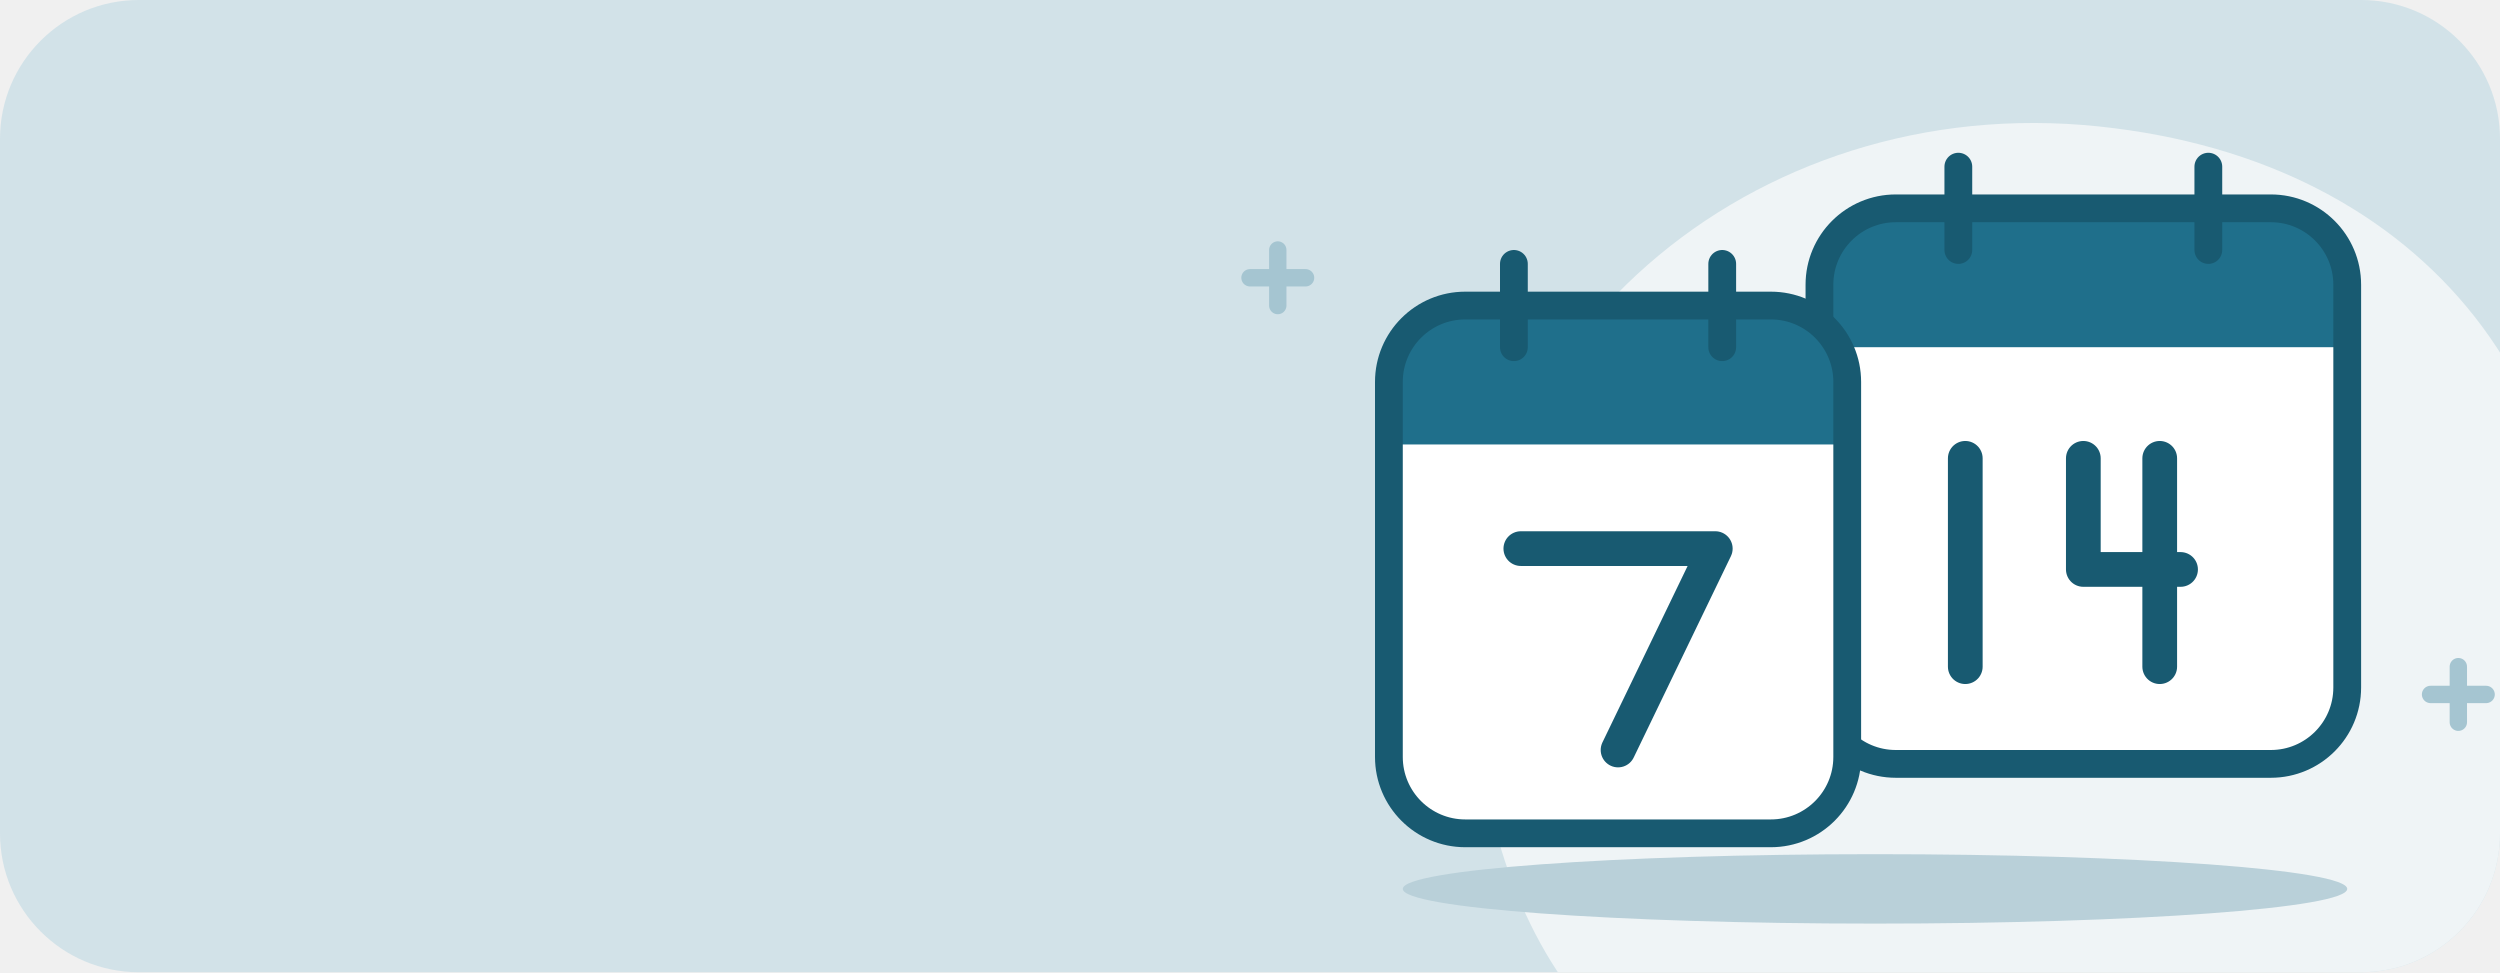
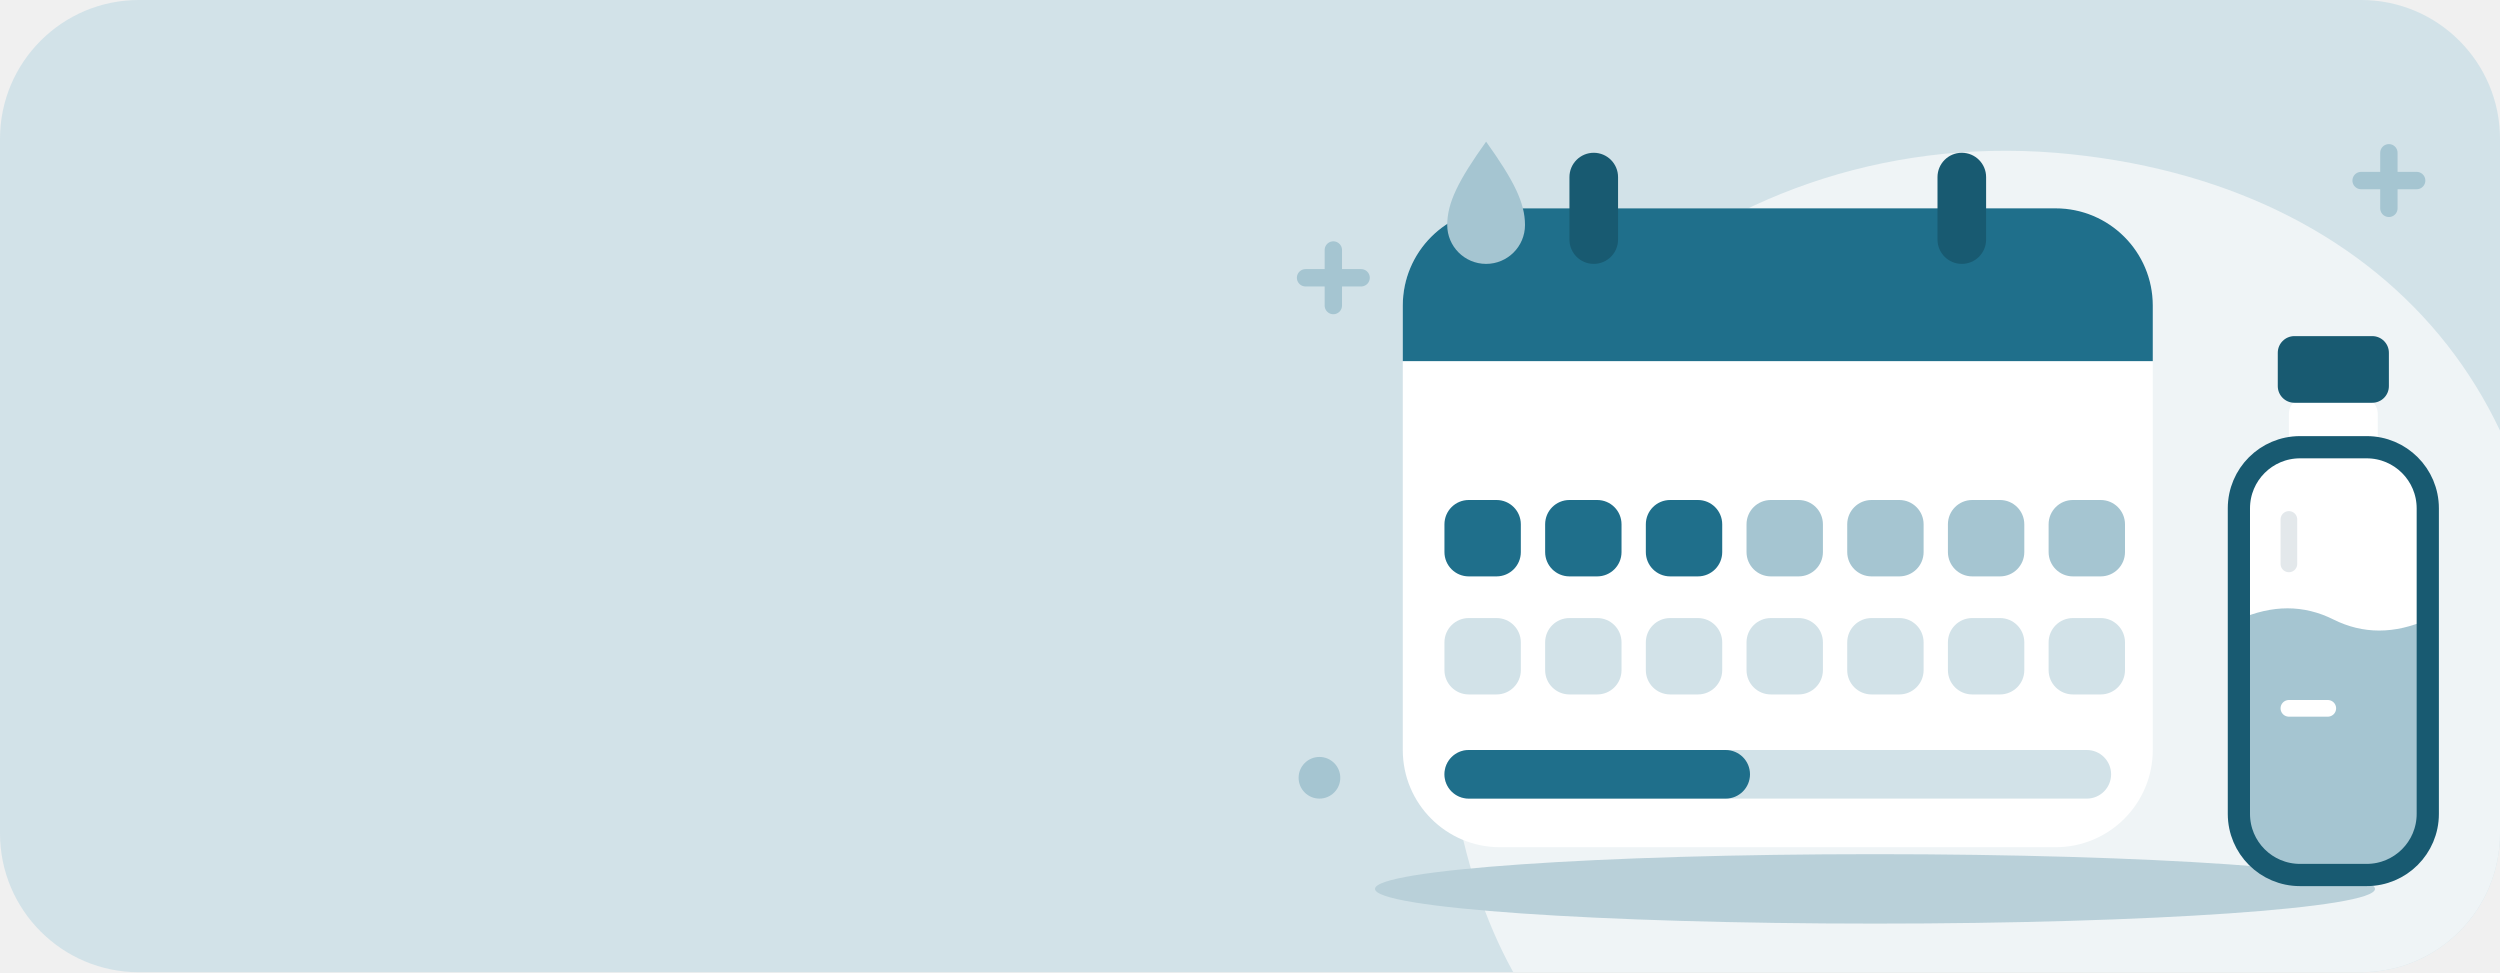
<svg xmlns="http://www.w3.org/2000/svg" viewBox="0 0 360 140" width="360" height="140" fill="none">
  <rect width="360" height="140" rx="20" fill="#D2E2E8" />
  <clipPath id="c">
    <rect width="360" height="140" rx="20" />
  </clipPath>
  <g clip-path="url(#c)">
-     <g transform="translate(290 92)">
+     <g transform="translate(286 96)">
      <path d="M-78,8 C-82,-40 -40,-78 10,-74 C58,-70 86,-36 80,10 C74,54 34,80 -10,76 C-52,72 -74,52 -78,8 Z" fill="#EFF4F6" />
    </g>
-     <ellipse cx="270" cy="128" rx="68" ry="5" fill="#B9D0D9" />
-     <rect x="262" y="30" width="76" height="80" rx="11" fill="#FFFFFF" />
-     <path d="M262,41 a11,11 0 0 1 11,-11 H327 a11,11 0 0 1 11,11 V50 H262 Z" fill="#1F6F8B" />
-     <rect x="262" y="30" width="76" height="80" rx="11" stroke="#185A71" stroke-width="4" stroke-linejoin="round" />
-     <path d="M283,66 V96 M300,66 V82 H314 M311,66 V96" stroke="#185A71" stroke-width="5" stroke-linecap="round" stroke-linejoin="round" />
-     <path d="M282,24 V36 M318,24 V36" stroke="#185A71" stroke-width="4" stroke-linecap="round" />
-     <rect x="200" y="44" width="66" height="76" rx="11" fill="#FFFFFF" />
-     <path d="M200,55 a11,11 0 0 1 11,-11 H255 a11,11 0 0 1 11,11 V64 H200 Z" fill="#1F6F8B" />
-     <rect x="200" y="44" width="66" height="76" rx="11" stroke="#185A71" stroke-width="4" stroke-linejoin="round" />
-     <path d="M219,79 H247 L233,108" stroke="#185A71" stroke-width="5" stroke-linecap="round" stroke-linejoin="round" />
-     <path d="M218,38 V50 M248,38 V50" stroke="#185A71" stroke-width="4" stroke-linecap="round" />
-     <path d="M180,40 H188 M184,36 V44" stroke="#A5C5D1" stroke-width="2.5" stroke-linecap="round" />
-     <path d="M350,100 H358 M354,96 V104" stroke="#A5C5D1" stroke-width="2.5" stroke-linecap="round" />
+     <ellipse cx="270" cy="128" rx="72" ry="5" fill="#B9D0D9" />
+     <g transform="translate(256 76)">
+       <rect x="-54" y="-46" width="108" height="92" rx="14" fill="#FFFFFF" />
+       <path d="M-54,-32 a14,14 0 0 1 14,-14 H40 a14,14 0 0 1 14,14 V-24 H-54 Z" fill="#1F6F8B" />
+       <rect x="-30" y="-54" width="7" height="16" rx="3.5" fill="#185A71" />
+       <rect x="23" y="-54" width="7" height="16" rx="3.5" fill="#185A71" />
+       <rect x="-48.0" y="-4" width="11" height="11" rx="3.5" fill="#1F6F8B" />
+       <rect x="-33.5" y="-4" width="11" height="11" rx="3.5" fill="#1F6F8B" />
+       <rect x="-19.0" y="-4" width="11" height="11" rx="3.5" fill="#1F6F8B" />
+       <rect x="-4.5" y="-4" width="11" height="11" rx="3.5" fill="#A5C5D1" />
+       <rect x="10.0" y="-4" width="11" height="11" rx="3.5" fill="#A5C5D1" />
+       <rect x="24.5" y="-4" width="11" height="11" rx="3.5" fill="#A5C5D1" />
+       <rect x="39.0" y="-4" width="11" height="11" rx="3.5" fill="#A5C5D1" />
+       <rect x="-48.0" y="13" width="11" height="11" rx="3.5" fill="#D2E2E8" />
+       <rect x="-33.5" y="13" width="11" height="11" rx="3.5" fill="#D2E2E8" />
+       <rect x="-19.0" y="13" width="11" height="11" rx="3.5" fill="#D2E2E8" />
+       <rect x="-4.5" y="13" width="11" height="11" rx="3.5" fill="#D2E2E8" />
+       <rect x="10.0" y="13" width="11" height="11" rx="3.5" fill="#D2E2E8" />
+       <rect x="24.5" y="13" width="11" height="11" rx="3.5" fill="#D2E2E8" />
+       <rect x="39.0" y="13" width="11" height="11" rx="3.5" fill="#D2E2E8" />
+       <rect x="-48" y="32" width="96" height="7" rx="3.5" fill="#D2E2E8" />
+       <rect x="-48" y="32" width="44" height="7" rx="3.5" fill="#1F6F8B" />
+     </g>
+     <g transform="translate(336 126) scale(0.8)">
+       <rect x="-8" y="-86" width="16" height="12" rx="3" fill="#FFFFFF" />
+       <rect x="-10" y="-97" width="20" height="12" rx="3" fill="#185A71" />
+       <rect x="-17" y="-77" width="34" height="77" rx="11" fill="#FFFFFF" />
+       <path d="M-17,-46 Q-8,-50 0,-46 T17,-46 V-11 a11,11 0 0 1 -11,11 H-6 a11,11 0 0 1 -11,-11 Z" fill="#A5C5D1" />
+       <rect x="-17" y="-77" width="34" height="77" rx="11" fill="none" stroke="#185A71" stroke-width="4" stroke-linecap="round" stroke-linejoin="round" />
+       <path d="M-8,-30 h7" stroke="#FFFFFF" stroke-width="3" stroke-linecap="round" />
+       <path d="M-8,-64 v8" stroke="#E3E8EB" stroke-width="3" stroke-linecap="round" />
+     </g>
+     <g transform="translate(214 30) scale(0.8)">
+       <path d="M0,-12 C5,-5 7,-1 7,3 a7,7 0 0 1 -14,0 C-7,-1 -5,-5 0,-12 Z" fill="#A5C5D1" />
+     </g>
+     <path d="M188,40 H196 M192,36 V44" stroke="#A5C5D1" stroke-width="2.5" stroke-linecap="round" />
+     <circle cx="190" cy="112" r="3" fill="#A5C5D1" />
+     <path d="M340,26 H348 M344,22 V30" stroke="#A5C5D1" stroke-width="2.5" stroke-linecap="round" />
  </g>
</svg>
